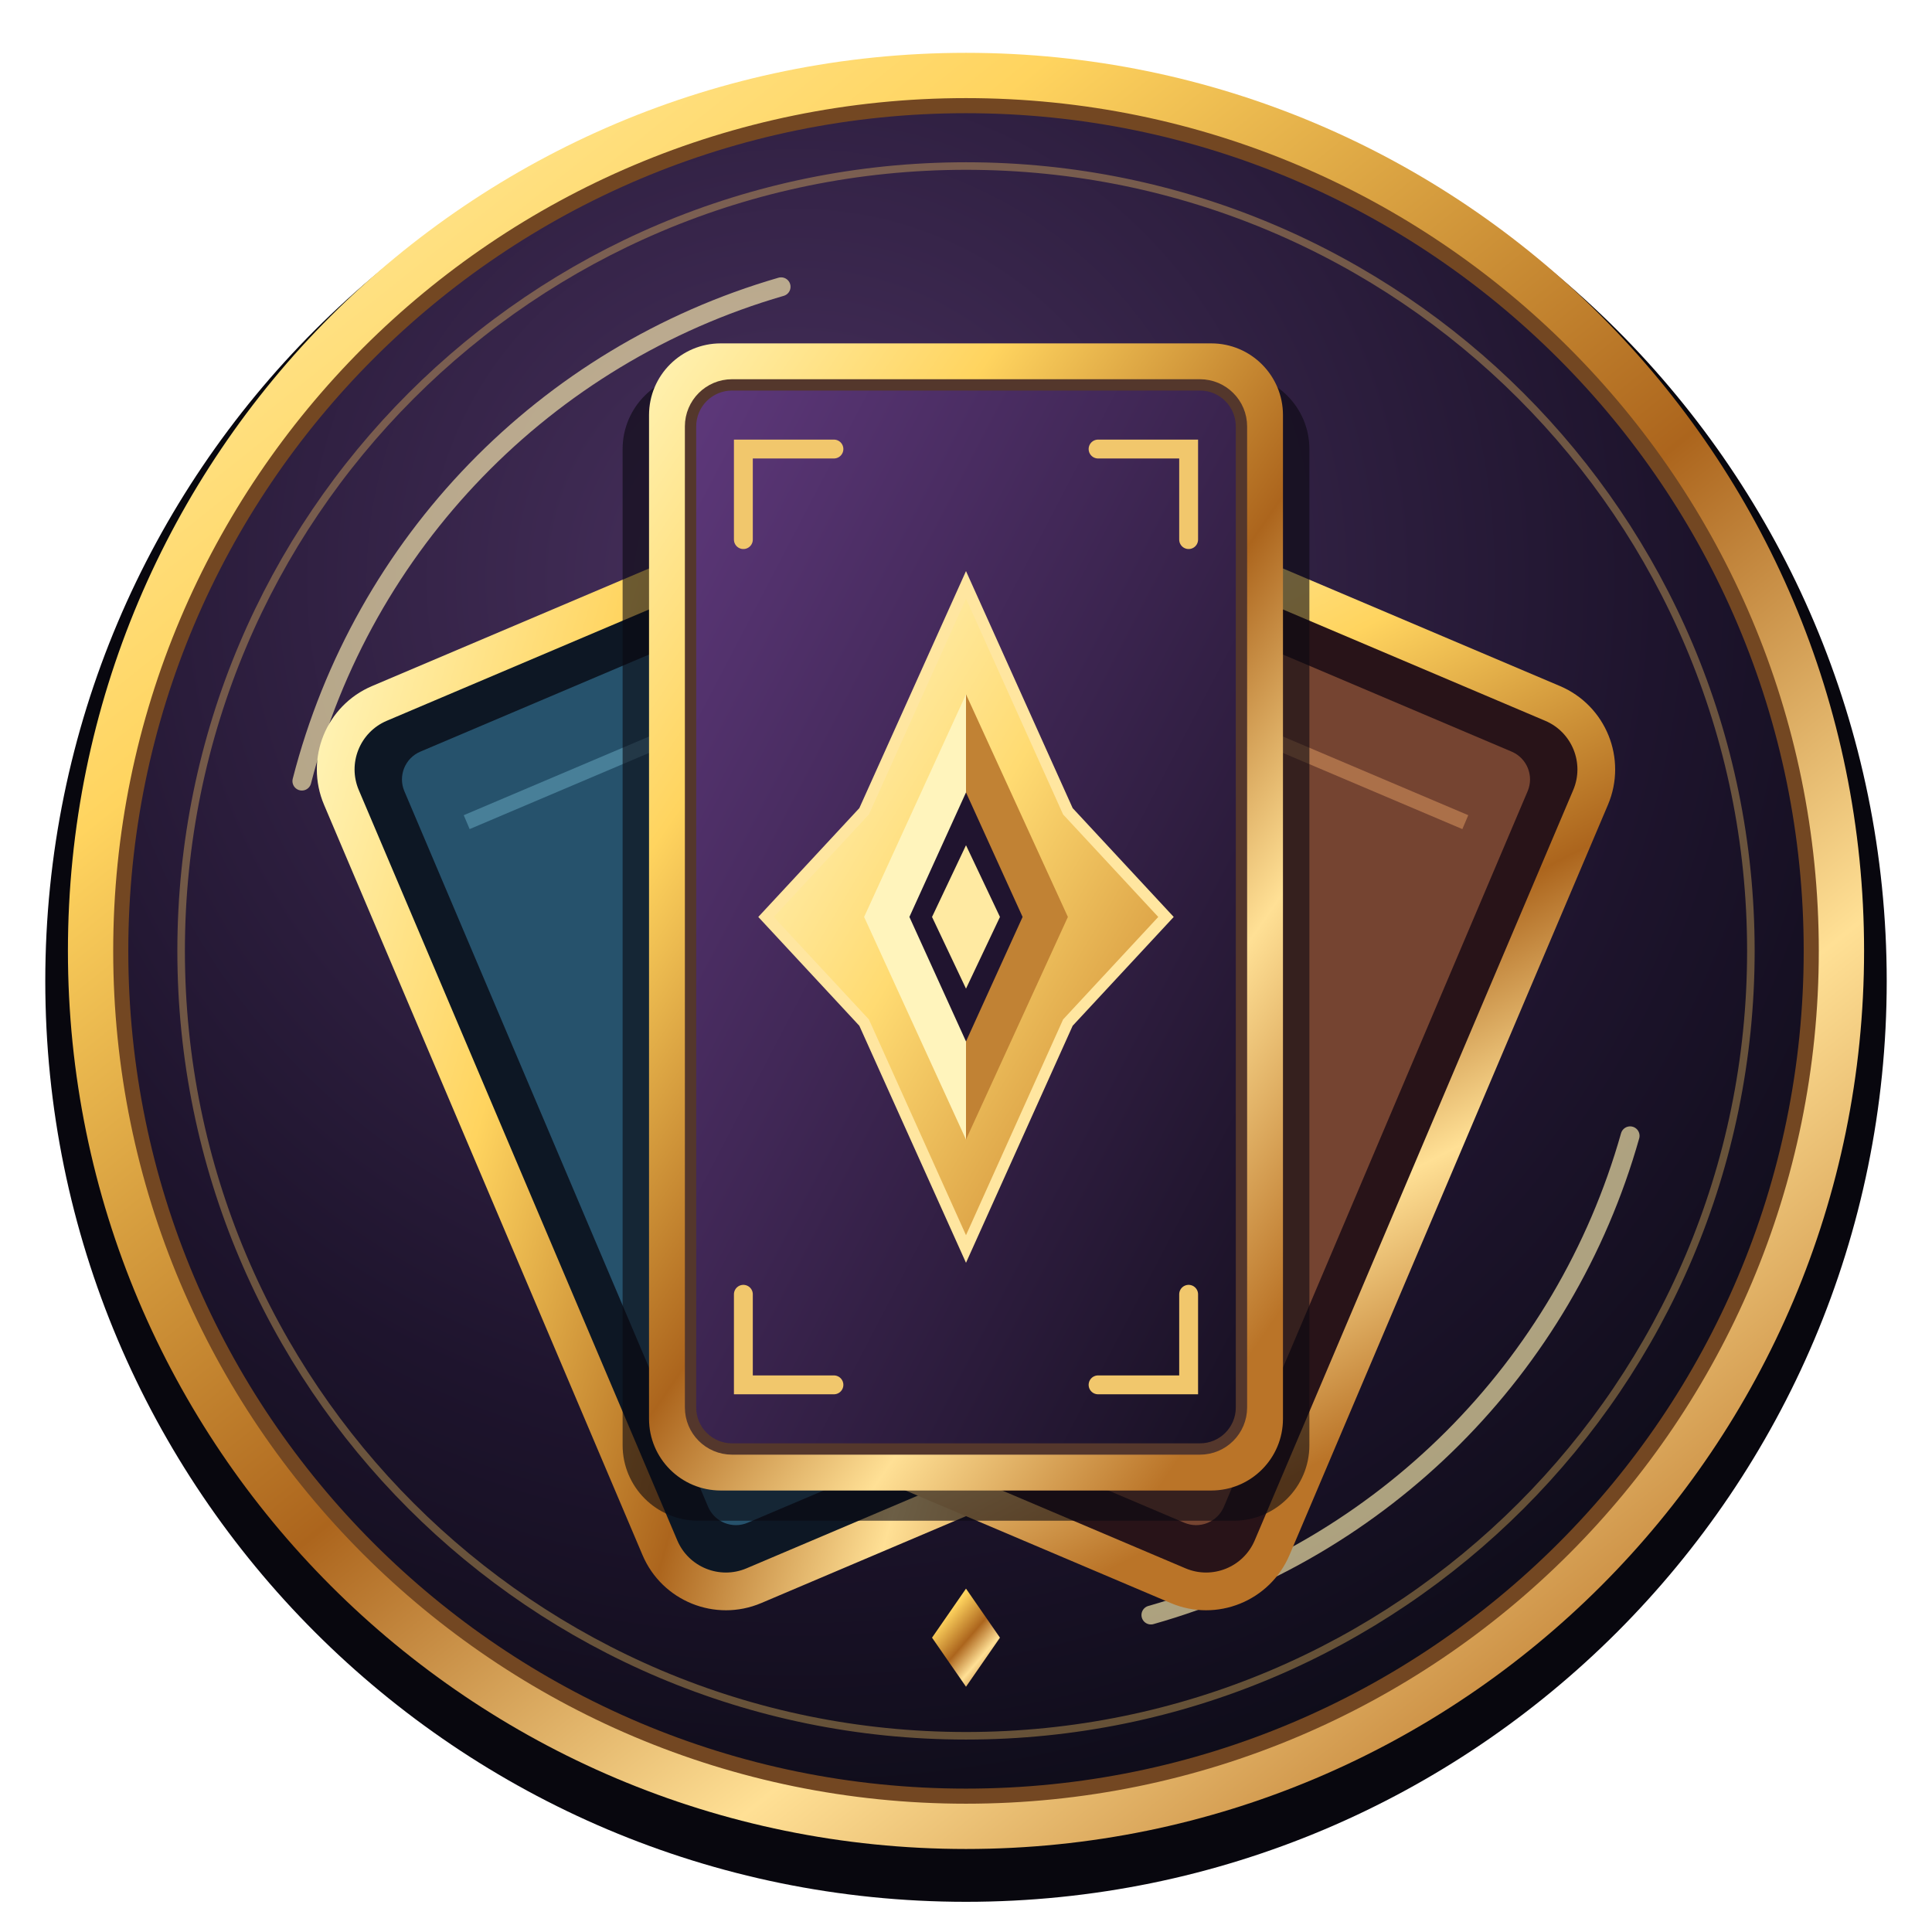
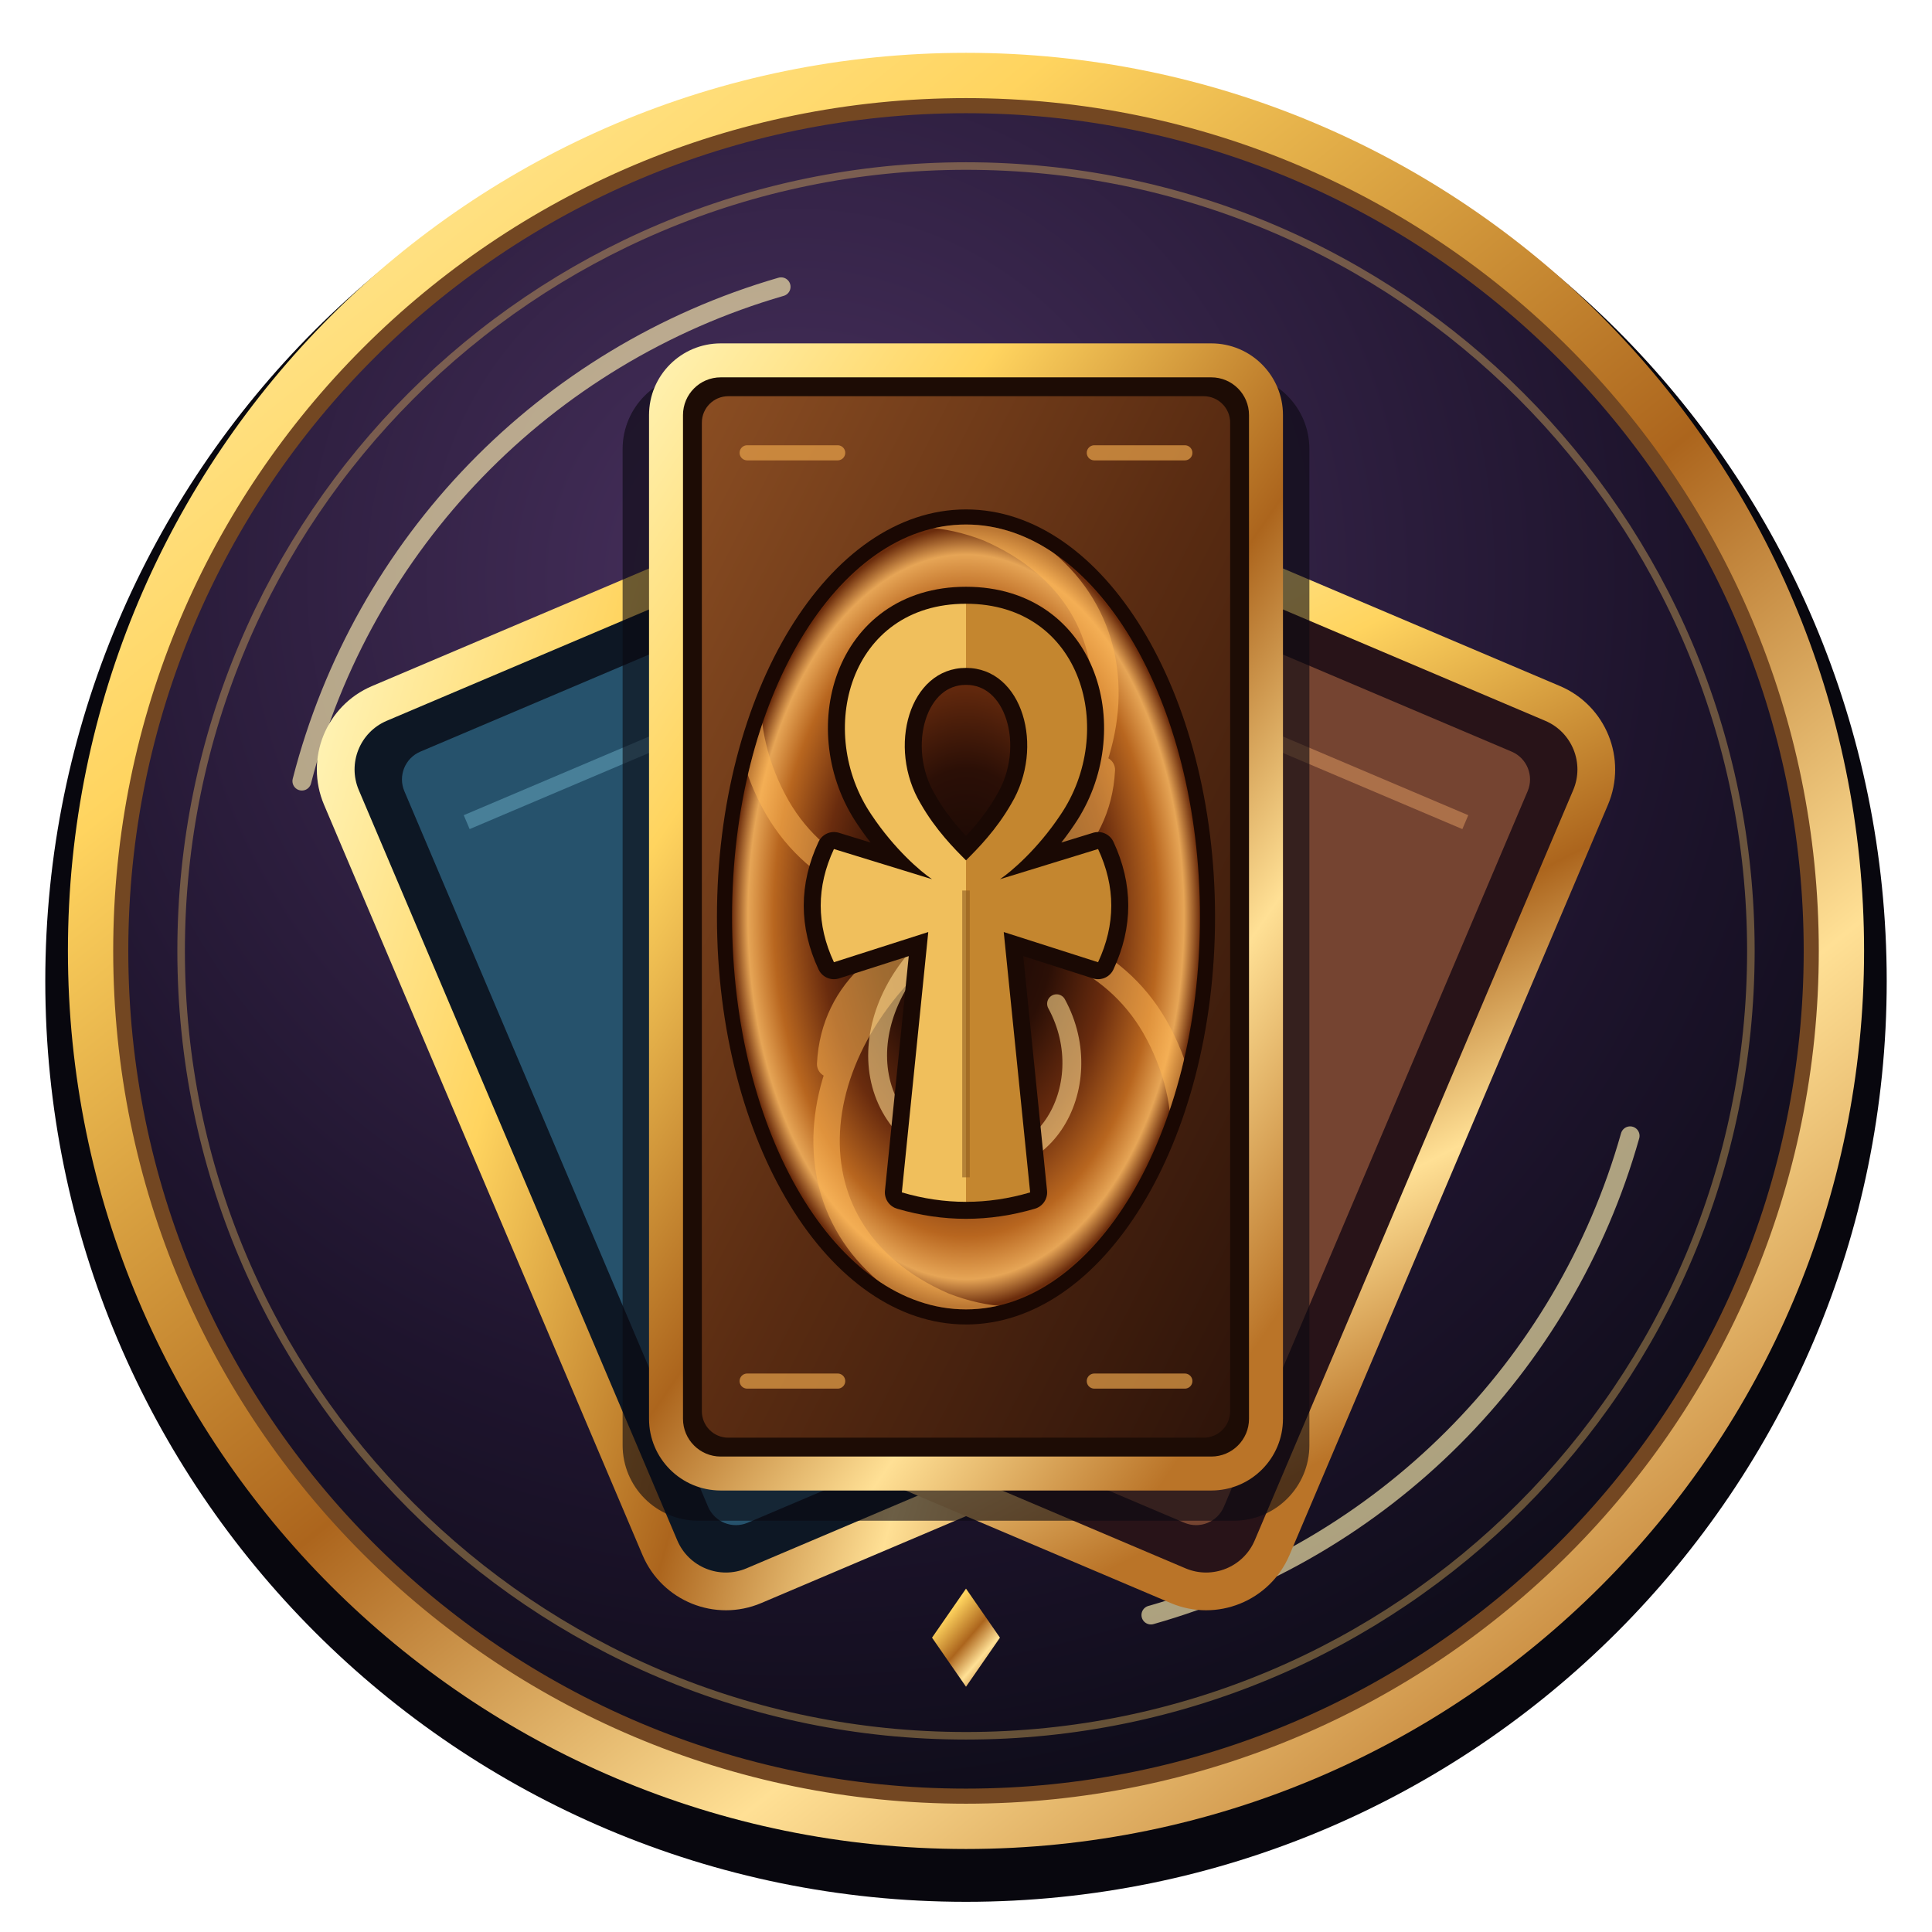
<svg xmlns="http://www.w3.org/2000/svg" width="512" height="512" viewBox="0 0 512 512">
  <defs>
    <linearGradient id="gold" x1="0" y1="0" x2="0.8" y2="1">
      <stop stop-color="#fff3b5" />
      <stop offset=".27" stop-color="#ffd45f" />
      <stop offset=".57" stop-color="#ac651d" />
      <stop offset=".78" stop-color="#ffe095" />
      <stop offset="1" stop-color="#ba7428" />
    </linearGradient>
    <radialGradient id="night" cx=".4" cy=".28" r=".85">
      <stop stop-color="#49315f" />
      <stop offset=".6" stop-color="#1e142d" />
      <stop offset="1" stop-color="#080911" />
    </radialGradient>
-     <linearGradient id="card" x1="0" y1="0" x2="1" y2="1">
-       <stop stop-color="#5e387b" />
-       <stop offset="1" stop-color="#171022" />
+     <linearGradient id="back" x1="0" y1="0" x2="1" y2="1">
+       <stop stop-color="#8a4d22" />
+       <stop offset=".5" stop-color="#5a2c12" />
+       <stop offset="1" stop-color="#2e140a" />
    </linearGradient>
-     <linearGradient id="gem" x1="0" y1="0" x2="1" y2="1">
-       <stop stop-color="#fff8cd" />
-       <stop offset=".45" stop-color="#ffdb72" />
-       <stop offset="1" stop-color="#c27926" />
+     <radialGradient id="vortex" cx=".5" cy=".5" r=".5">
+       <stop stop-color="#120604" />
+       <stop offset=".38" stop-color="#2b0f06" />
+       <stop offset=".62" stop-color="#6a2c0e" />
+       <stop offset=".82" stop-color="#b8661f" />
+       <stop offset=".93" stop-color="#e6a556" />
+       <stop offset="1" stop-color="#6b2c0c" />
+     </radialGradient>
+     <linearGradient id="eye" x1="0" y1="0" x2="1" y2="0">
+       <stop offset=".5" stop-color="#f0bf5c" />
+       <stop offset=".5" stop-color="#c4862f" />
    </linearGradient>
+     <clipPath id="oval">
+       <ellipse cx="256" cy="243" rx="62" ry="104" />
+     </clipPath>
  </defs>
  <circle cx="256" cy="260" r="244" fill="#08070e" />
  <circle cx="256" cy="252" r="238" fill="url(#gold)" />
  <circle cx="256" cy="252" r="224" fill="url(#night)" stroke="#734722" stroke-width="4" />
  <circle cx="256" cy="252" r="208" fill="none" stroke="#e3b75e" stroke-width="2" opacity=".4" />
  <path d="M80 207A184 184 0 0 1 207 76M305 428A184 184 0 0 0 432 301" fill="none" stroke="#fff0b0" stroke-width="5" stroke-linecap="round" opacity=".65" />
  <g transform="rotate(-23 256 266)">
    <rect x="125" y="132" width="166" height="254" rx="19" fill="#0d1724" stroke="url(#gold)" stroke-width="10" />
    <rect x="141" y="148" width="134" height="222" rx="8" fill="#26526c" />
    <path d="M153 170H263M153 346H263" stroke="#69acc4" stroke-width="4" opacity=".5" />
  </g>
  <g transform="rotate(23 256 266)">
    <rect x="221" y="132" width="166" height="254" rx="19" fill="#281318" stroke="url(#gold)" stroke-width="10" />
    <rect x="237" y="148" width="134" height="222" rx="8" fill="#754431" />
    <path d="M249 170H359M249 346H359" stroke="#e29b62" stroke-width="4" opacity=".5" />
  </g>
  <rect x="165" y="99" width="182" height="304" rx="20" fill="#0a0810" opacity=".6" />
  <rect x="172" y="91" width="168" height="304" rx="19" fill="url(#gold)" />
-   <rect x="183" y="102" width="146" height="282" rx="11" fill="url(#card)" stroke="#54372c" stroke-width="3" />
-   <path d="M197 143V119H221M291 119H315V143M197 343V367H221M291 367H315V343" fill="none" stroke="#f1c76c" stroke-width="5" stroke-linecap="round" />
-   <path d="M256 155L283 215L309 243L283 271L256 331L229 271L203 243L229 215Z" fill="url(#gem)" stroke="#ffe6a0" stroke-width="3" />
-   <path d="M256 184V302L229 243Z" fill="#fff4bc" />
-   <path d="M256 184L283 243L256 302Z" fill="#c18234" />
-   <path d="M256 210L271 243L256 276L241 243Z" fill="#20142f" />
-   <path d="M256 224L265 243L256 262L247 243Z" fill="#ffeaa2" />
+   <rect x="181" y="100" width="150" height="286" rx="10" fill="#1d0c05" />
+   <rect x="186" y="105" width="140" height="276" rx="7" fill="url(#back)" />
+   <ellipse cx="256" cy="243" rx="66" ry="108" fill="#1a0803" />
+   <ellipse cx="256" cy="243" rx="62" ry="104" fill="url(#vortex)" />
+   <g clip-path="url(#oval)" fill="none" stroke-linecap="round">
+     <path d="M256 243C300 214 308 160 262 140C216 122 182 172 206 214C228 252 290 244 292 204" stroke="#ffb653" stroke-width="7" opacity=".55" />
+     <path d="M256 243C212 272 204 326 250 346C296 364 330 314 306 272C284 234 222 242 220 282" stroke="#ffb653" stroke-width="7" opacity=".55" />
+     <path d="M256 243C284 226 288 192 262 180C236 170 220 198 232 220" stroke="#ffd98c" stroke-width="5" opacity=".6" />
+     <path d="M256 243C228 260 224 294 250 306C276 316 292 288 280 266" stroke="#ffd98c" stroke-width="5" opacity=".6" />
+   </g>
+   <path d="M256 160C287 160 296 194 281 216C275 225 268 231 265 233L291 225Q298 240 291 255L266 247L273 316Q256 321 239 316L246 247L221 255Q214 240 221 225L247 233C244 231 237 225 231 216C216 194 225 160 256 160ZM256 177C271 177 277 198 268 213C264 220 259 225 256 228C253 225 248 220 244 213C235 198 241 177 256 177Z" fill="#1a0904" fill-rule="evenodd" stroke="#1a0904" stroke-width="9" stroke-linejoin="round" />
+   <path d="M256 160C287 160 296 194 281 216C275 225 268 231 265 233L291 225Q298 240 291 255L266 247L273 316Q256 321 239 316L246 247L221 255Q214 240 221 225L247 233C244 231 237 225 231 216C216 194 225 160 256 160ZM256 177C271 177 277 198 268 213C264 220 259 225 256 228C253 225 248 220 244 213C235 198 241 177 256 177Z" fill="url(#eye)" fill-rule="evenodd" />
+   <path d="M256 236V312" stroke="#8c5a1e" stroke-width="2" opacity=".6" />
+   <path d="M198 120H222M290 120H314M198 366H222M290 366H314" stroke="#e8a24a" stroke-width="4" stroke-linecap="round" opacity=".7" />
  <path d="M256 421L265 434L256 447L247 434Z" fill="url(#gold)" />
</svg>
